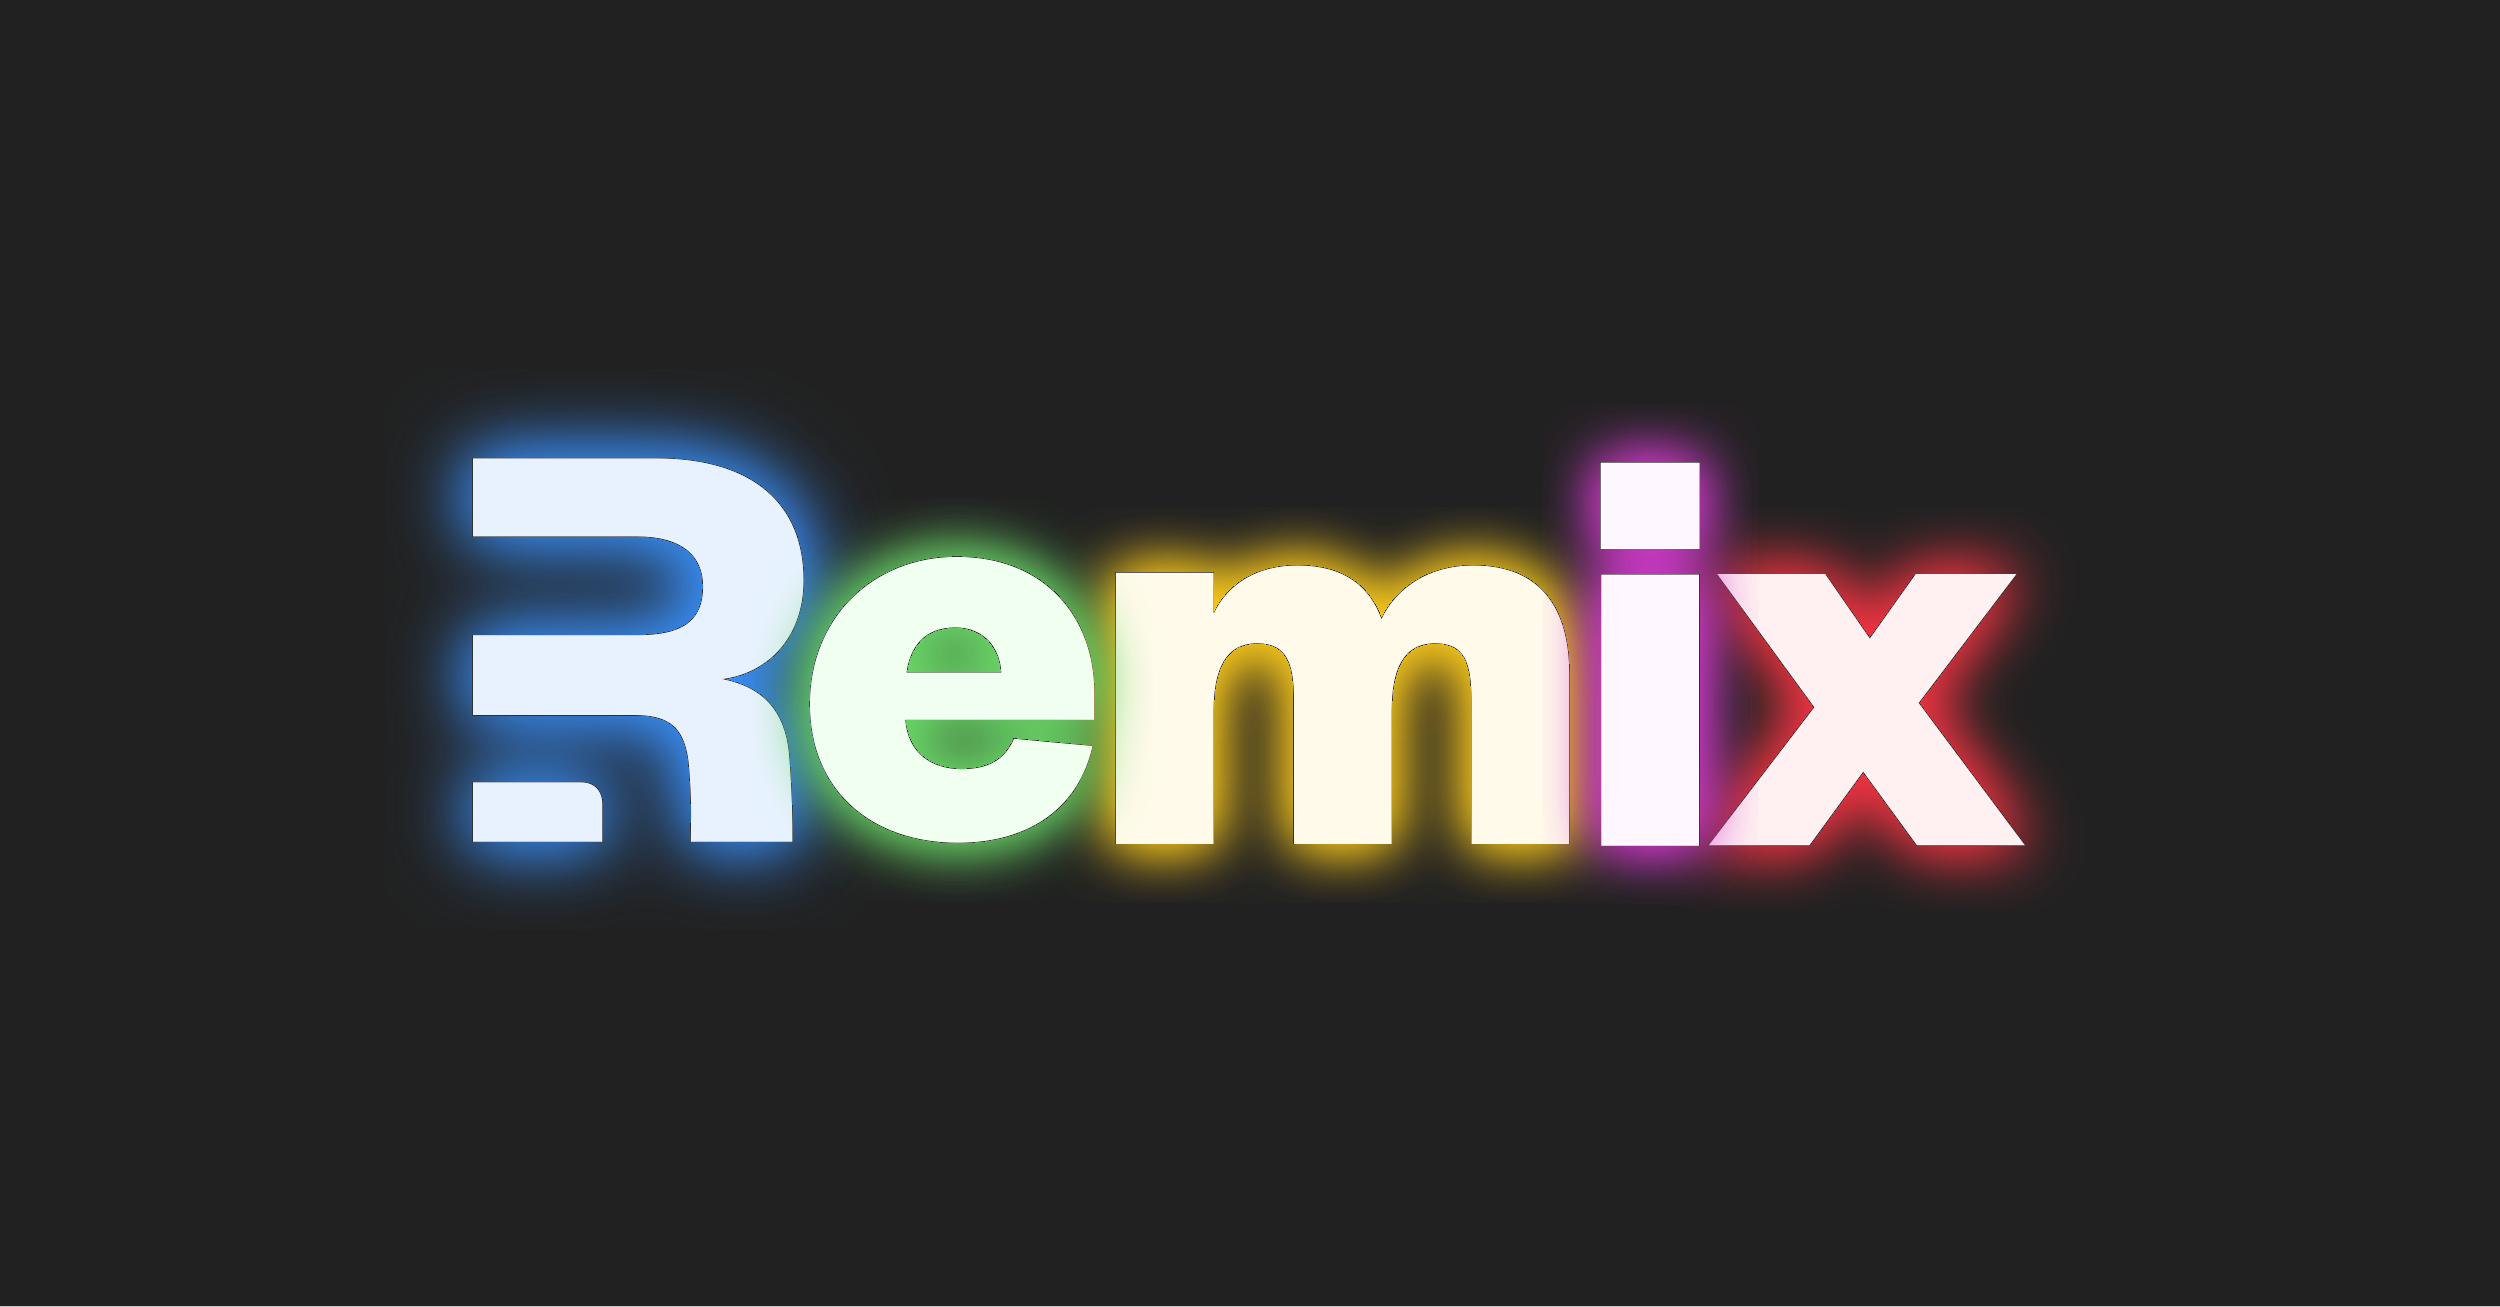
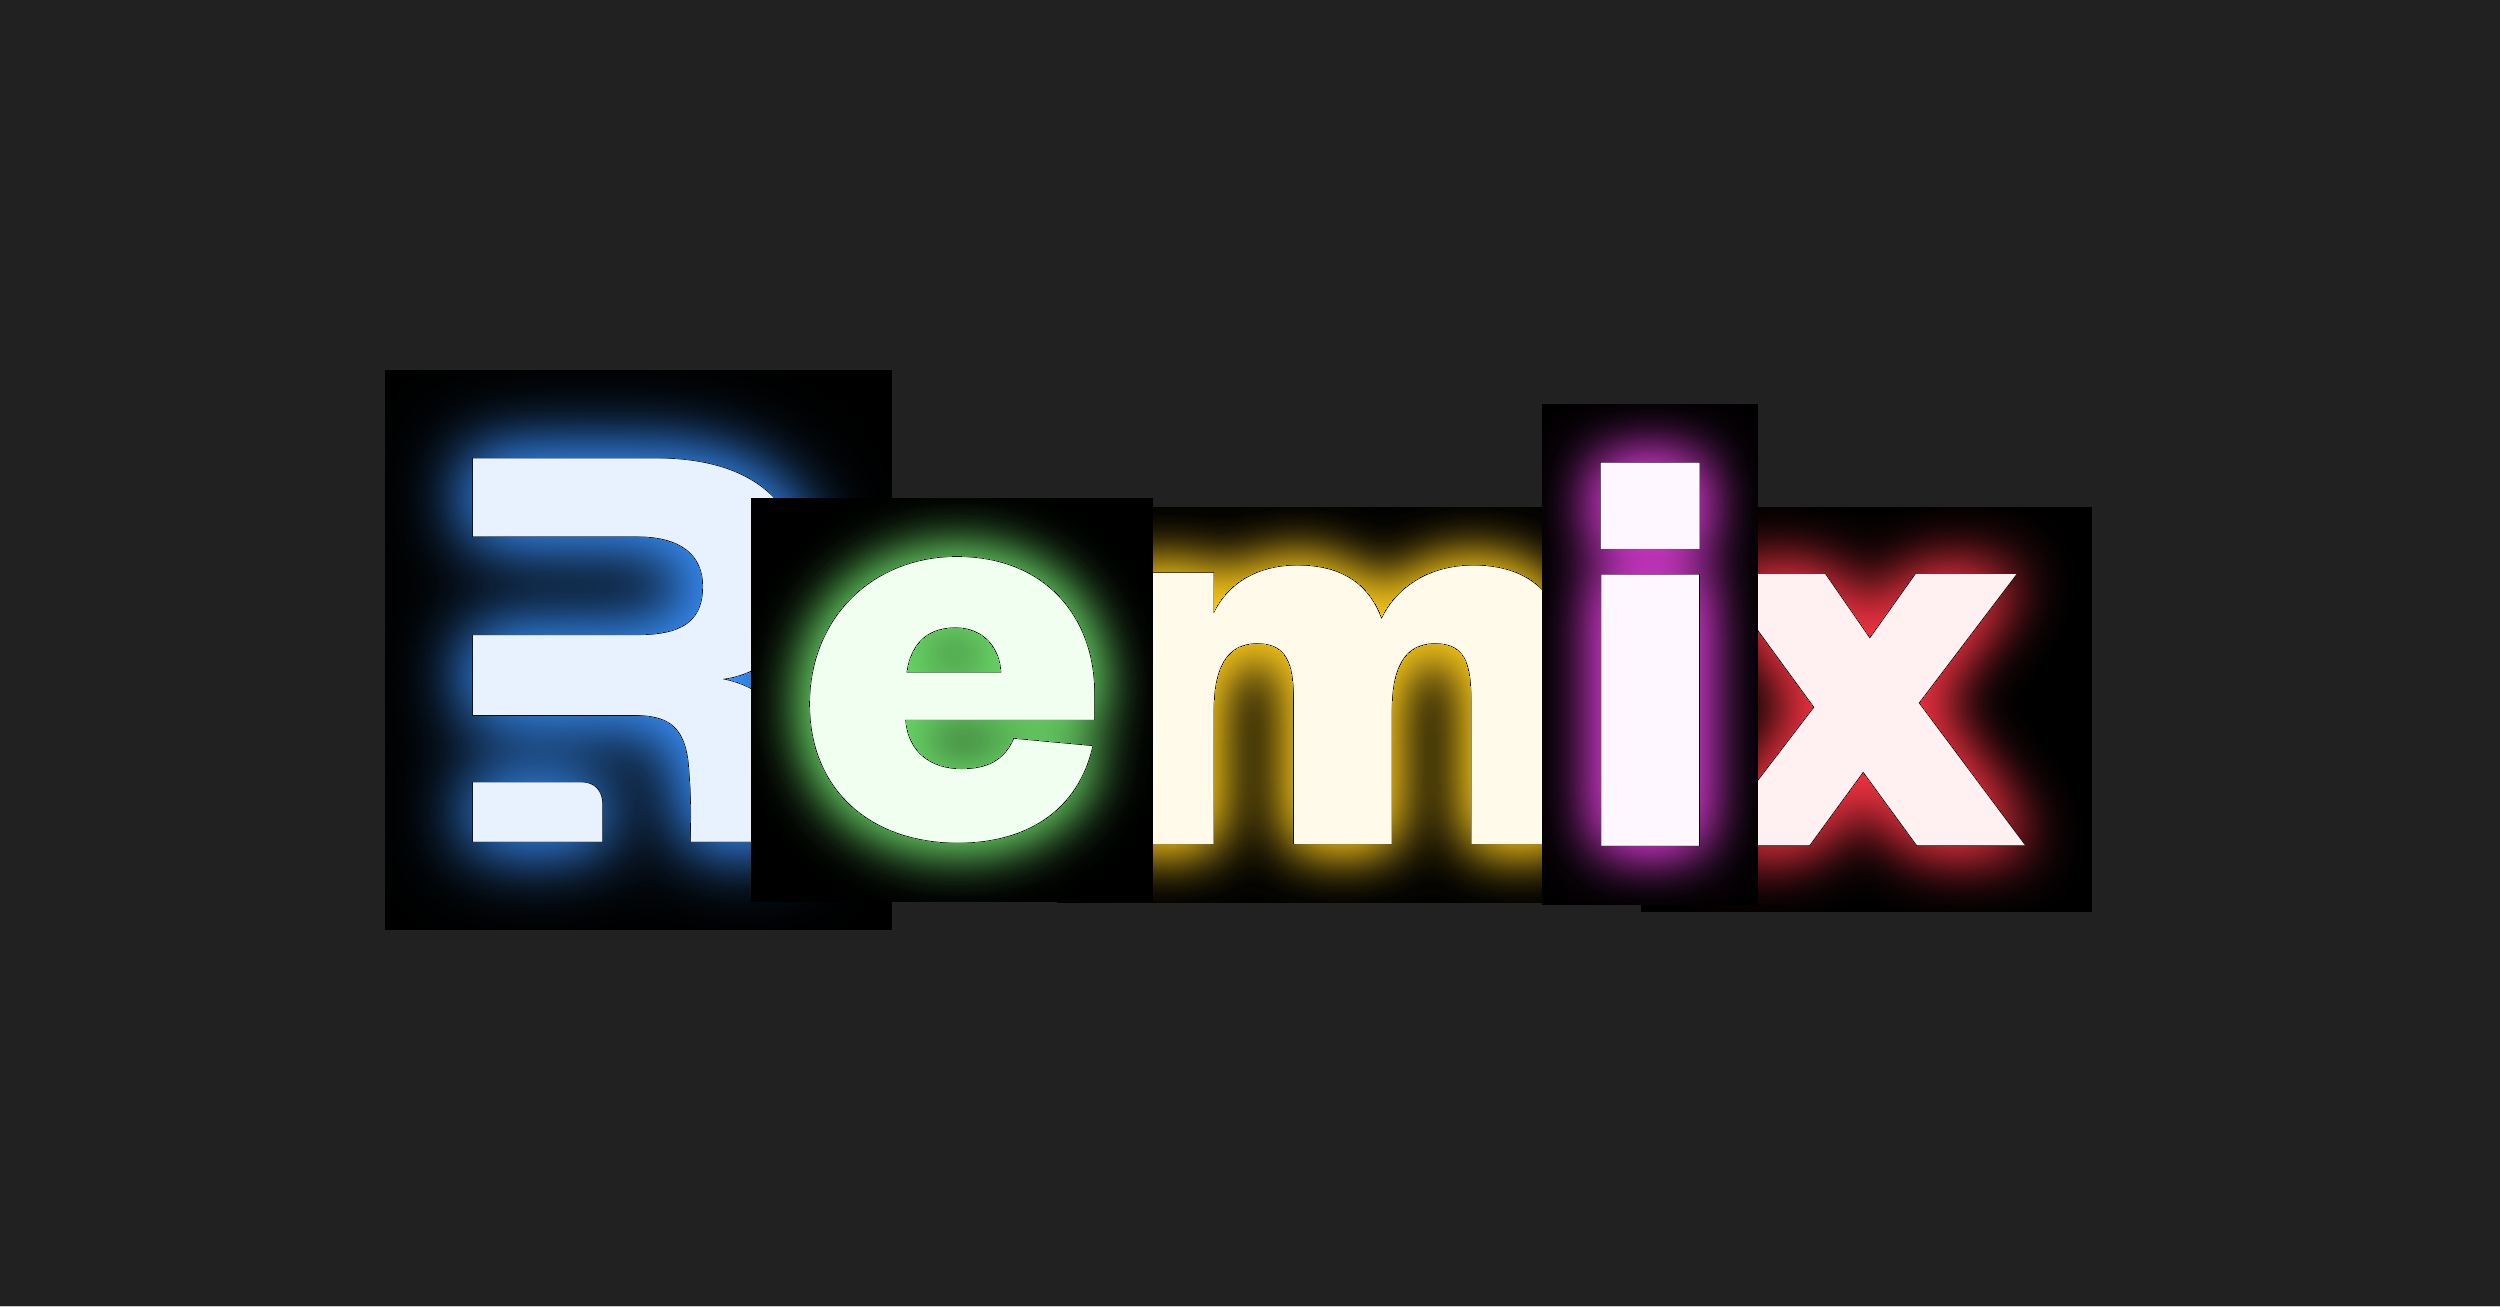
<svg xmlns="http://www.w3.org/2000/svg" width="1200" height="627" viewBox="0 0 1200 627" fill="none">
  <rect width="1200" height="627" fill="#212121" />
  <g filter="url(#filter0_dd_351_34)">
    <path fill-rule="evenodd" clip-rule="evenodd" d="M378.744 361.947C380.387 383.214 380.387 393.183 380.387 404.065H331.558C331.558 401.694 331.6 399.526 331.642 397.327C331.774 390.492 331.912 383.365 330.813 368.971C329.361 347.899 320.356 343.216 303.798 343.216H289.128H227V304.876H306.122C327.037 304.876 337.494 298.464 337.494 281.489C337.494 266.563 327.037 257.517 306.122 257.517H227V220H314.836C362.186 220 385.716 242.536 385.716 278.535C385.716 305.461 369.158 323.021 346.79 325.948C365.672 329.753 376.71 340.582 378.744 361.947Z" fill="#E8F2FF" />
    <path d="M227 404.065V375.483H278.63C287.254 375.483 289.126 381.929 289.126 385.772V404.065H227Z" fill="#E8F2FF" />
  </g>
  <g filter="url(#filter1_dd_351_34)">
    <path d="M967.943 275.524H919.548L897.523 306.474L876.079 275.524H824.206L870.862 339.467L820.148 405.745H868.544L894.336 370.416L920.127 405.745H972L920.996 337.423L967.943 275.524Z" fill="#FFF0F1" />
  </g>
  <g filter="url(#filter2_dd_351_34)">
    <path d="M663.111 297.105C657.605 281.922 645.723 271.411 622.83 271.411C603.414 271.411 589.504 280.171 582.549 294.477V274.915H535.602V405.135H582.549V341.193C582.549 321.631 588.055 308.784 603.414 308.784C617.614 308.784 621.091 318.127 621.091 335.938V405.135H668.038V341.193C668.038 321.631 673.254 308.784 688.903 308.784C703.102 308.784 706.29 318.127 706.29 335.938V405.135H753.237V323.383C753.237 296.229 742.804 271.411 707.16 271.411C685.425 271.411 670.066 282.506 663.111 297.105Z" fill="#FFFAEA" />
  </g>
  <g filter="url(#filter3_dd_351_34)">
    <path d="M486.716 354.599C482.369 364.818 474.255 369.197 461.504 369.197C447.304 369.197 435.712 361.606 434.553 345.547H525.258V332.409C525.258 297.08 502.365 267.298 459.185 267.298C418.904 267.298 388.766 296.788 388.766 337.956C388.766 379.416 418.325 404.526 459.765 404.526C493.961 404.526 517.724 387.884 524.389 358.102L486.716 354.599ZM435.133 322.773C436.871 310.51 443.537 301.167 458.606 301.167C472.516 301.167 480.05 311.094 480.63 322.773H435.133Z" fill="#F1FFF0" />
  </g>
  <g filter="url(#filter4_dd_351_34)">
    <path d="M768.592 275.78V406H815.538V275.78H768.592ZM768.302 263.517H815.828V222.056H768.302V263.517Z" fill="#FFF7FF" />
  </g>
  <defs>
    <filter id="filter0_dd_351_34" x="185" y="178" width="242.715" height="268.065" filterUnits="userSpaceOnUse" color-interpolation-filters="sRGB">
-       <feFlood flood-opacity="0" result="BackgroundImageFix" />
+       <feFlood floodOpacity="0" result="BackgroundImageFix" />
      <feColorMatrix in="SourceAlpha" type="matrix" values="0 0 0 0 0 0 0 0 0 0 0 0 0 0 0 0 0 0 127 0" result="hardAlpha" />
      <feOffset />
      <feGaussianBlur stdDeviation="21" />
      <feComposite in2="hardAlpha" operator="out" />
      <feColorMatrix type="matrix" values="0 0 0 0 0.224 0 0 0 0 0.573 0 0 0 0 1 0 0 0 1 0" />
      <feBlend mode="normal" in2="BackgroundImageFix" result="effect1_dropShadow_351_34" />
      <feColorMatrix in="SourceAlpha" type="matrix" values="0 0 0 0 0 0 0 0 0 0 0 0 0 0 0 0 0 0 127 0" result="hardAlpha" />
      <feOffset />
      <feGaussianBlur stdDeviation="14" />
      <feComposite in2="hardAlpha" operator="out" />
      <feColorMatrix type="matrix" values="0 0 0 0 0.224 0 0 0 0 0.573 0 0 0 0 1 0 0 0 0.9 0" />
      <feBlend mode="normal" in2="effect1_dropShadow_351_34" result="effect2_dropShadow_351_34" />
      <feBlend mode="normal" in="SourceGraphic" in2="effect2_dropShadow_351_34" result="shape" />
    </filter>
    <filter id="filter1_dd_351_34" x="788.148" y="243.524" width="215.852" height="194.22" filterUnits="userSpaceOnUse" color-interpolation-filters="sRGB">
-       <feFlood flood-opacity="0" result="BackgroundImageFix" />
+       <feFlood floodOpacity="0" result="BackgroundImageFix" />
      <feColorMatrix in="SourceAlpha" type="matrix" values="0 0 0 0 0 0 0 0 0 0 0 0 0 0 0 0 0 0 127 0" result="hardAlpha" />
      <feOffset />
      <feGaussianBlur stdDeviation="14" />
      <feComposite in2="hardAlpha" operator="out" />
      <feColorMatrix type="matrix" values="0 0 0 0 0.961 0 0 0 0 0.2 0 0 0 0 0.259 0 0 0 1 0" />
      <feBlend mode="normal" in2="BackgroundImageFix" result="effect1_dropShadow_351_34" />
      <feColorMatrix in="SourceAlpha" type="matrix" values="0 0 0 0 0 0 0 0 0 0 0 0 0 0 0 0 0 0 127 0" result="hardAlpha" />
      <feOffset />
      <feGaussianBlur stdDeviation="16" />
      <feComposite in2="hardAlpha" operator="out" />
      <feColorMatrix type="matrix" values="0 0 0 0 0.961 0 0 0 0 0.2 0 0 0 0 0.259 0 0 0 1 0" />
      <feBlend mode="normal" in2="effect1_dropShadow_351_34" result="effect2_dropShadow_351_34" />
      <feBlend mode="normal" in="SourceGraphic" in2="effect2_dropShadow_351_34" result="shape" />
    </filter>
    <filter id="filter2_dd_351_34" x="507.602" y="243.411" width="273.634" height="189.724" filterUnits="userSpaceOnUse" color-interpolation-filters="sRGB">
-       <feFlood flood-opacity="0" result="BackgroundImageFix" />
+       <feFlood floodOpacity="0" result="BackgroundImageFix" />
      <feColorMatrix in="SourceAlpha" type="matrix" values="0 0 0 0 0 0 0 0 0 0 0 0 0 0 0 0 0 0 127 0" result="hardAlpha" />
      <feOffset />
      <feGaussianBlur stdDeviation="14" />
      <feComposite in2="hardAlpha" operator="out" />
      <feColorMatrix type="matrix" values="0 0 0 0 0.996 0 0 0 0 0.8 0 0 0 0 0.106 0 0 0 1 0" />
      <feBlend mode="normal" in2="BackgroundImageFix" result="effect1_dropShadow_351_34" />
      <feColorMatrix in="SourceAlpha" type="matrix" values="0 0 0 0 0 0 0 0 0 0 0 0 0 0 0 0 0 0 127 0" result="hardAlpha" />
      <feOffset />
      <feGaussianBlur stdDeviation="14" />
      <feComposite in2="hardAlpha" operator="out" />
      <feColorMatrix type="matrix" values="0 0 0 0 0.996 0 0 0 0 0.8 0 0 0 0 0.106 0 0 0 1 0" />
      <feBlend mode="normal" in2="effect1_dropShadow_351_34" result="effect2_dropShadow_351_34" />
      <feBlend mode="normal" in="SourceGraphic" in2="effect2_dropShadow_351_34" result="shape" />
    </filter>
    <filter id="filter3_dd_351_34" x="360.766" y="239.298" width="192.493" height="193.228" filterUnits="userSpaceOnUse" color-interpolation-filters="sRGB">
-       <feFlood flood-opacity="0" result="BackgroundImageFix" />
+       <feFlood floodOpacity="0" result="BackgroundImageFix" />
      <feColorMatrix in="SourceAlpha" type="matrix" values="0 0 0 0 0 0 0 0 0 0 0 0 0 0 0 0 0 0 127 0" result="hardAlpha" />
      <feOffset />
      <feGaussianBlur stdDeviation="14" />
      <feComposite in2="hardAlpha" operator="out" />
      <feColorMatrix type="matrix" values="0 0 0 0 0.42 0 0 0 0 0.851 0 0 0 0 0.408 0 0 0 1 0" />
      <feBlend mode="normal" in2="BackgroundImageFix" result="effect1_dropShadow_351_34" />
      <feColorMatrix in="SourceAlpha" type="matrix" values="0 0 0 0 0 0 0 0 0 0 0 0 0 0 0 0 0 0 127 0" result="hardAlpha" />
      <feOffset />
      <feGaussianBlur stdDeviation="14" />
      <feComposite in2="hardAlpha" operator="out" />
      <feColorMatrix type="matrix" values="0 0 0 0 0.42 0 0 0 0 0.851 0 0 0 0 0.408 0 0 0 1 0" />
      <feBlend mode="normal" in2="effect1_dropShadow_351_34" result="effect2_dropShadow_351_34" />
      <feBlend mode="normal" in="SourceGraphic" in2="effect2_dropShadow_351_34" result="shape" />
    </filter>
    <filter id="filter4_dd_351_34" x="740.302" y="194.056" width="103.526" height="239.944" filterUnits="userSpaceOnUse" color-interpolation-filters="sRGB">
-       <feFlood flood-opacity="0" result="BackgroundImageFix" />
+       <feFlood floodOpacity="0" result="BackgroundImageFix" />
      <feColorMatrix in="SourceAlpha" type="matrix" values="0 0 0 0 0 0 0 0 0 0 0 0 0 0 0 0 0 0 127 0" result="hardAlpha" />
      <feOffset />
      <feGaussianBlur stdDeviation="14" />
      <feComposite in2="hardAlpha" operator="out" />
      <feColorMatrix type="matrix" values="0 0 0 0 0.847 0 0 0 0 0.231 0 0 0 0 0.824 0 0 0 1 0" />
      <feBlend mode="normal" in2="BackgroundImageFix" result="effect1_dropShadow_351_34" />
      <feColorMatrix in="SourceAlpha" type="matrix" values="0 0 0 0 0 0 0 0 0 0 0 0 0 0 0 0 0 0 127 0" result="hardAlpha" />
      <feOffset />
      <feGaussianBlur stdDeviation="14" />
      <feComposite in2="hardAlpha" operator="out" />
      <feColorMatrix type="matrix" values="0 0 0 0 0.847 0 0 0 0 0.231 0 0 0 0 0.824 0 0 0 1 0" />
      <feBlend mode="normal" in2="effect1_dropShadow_351_34" result="effect2_dropShadow_351_34" />
      <feBlend mode="normal" in="SourceGraphic" in2="effect2_dropShadow_351_34" result="shape" />
    </filter>
  </defs>
</svg>
